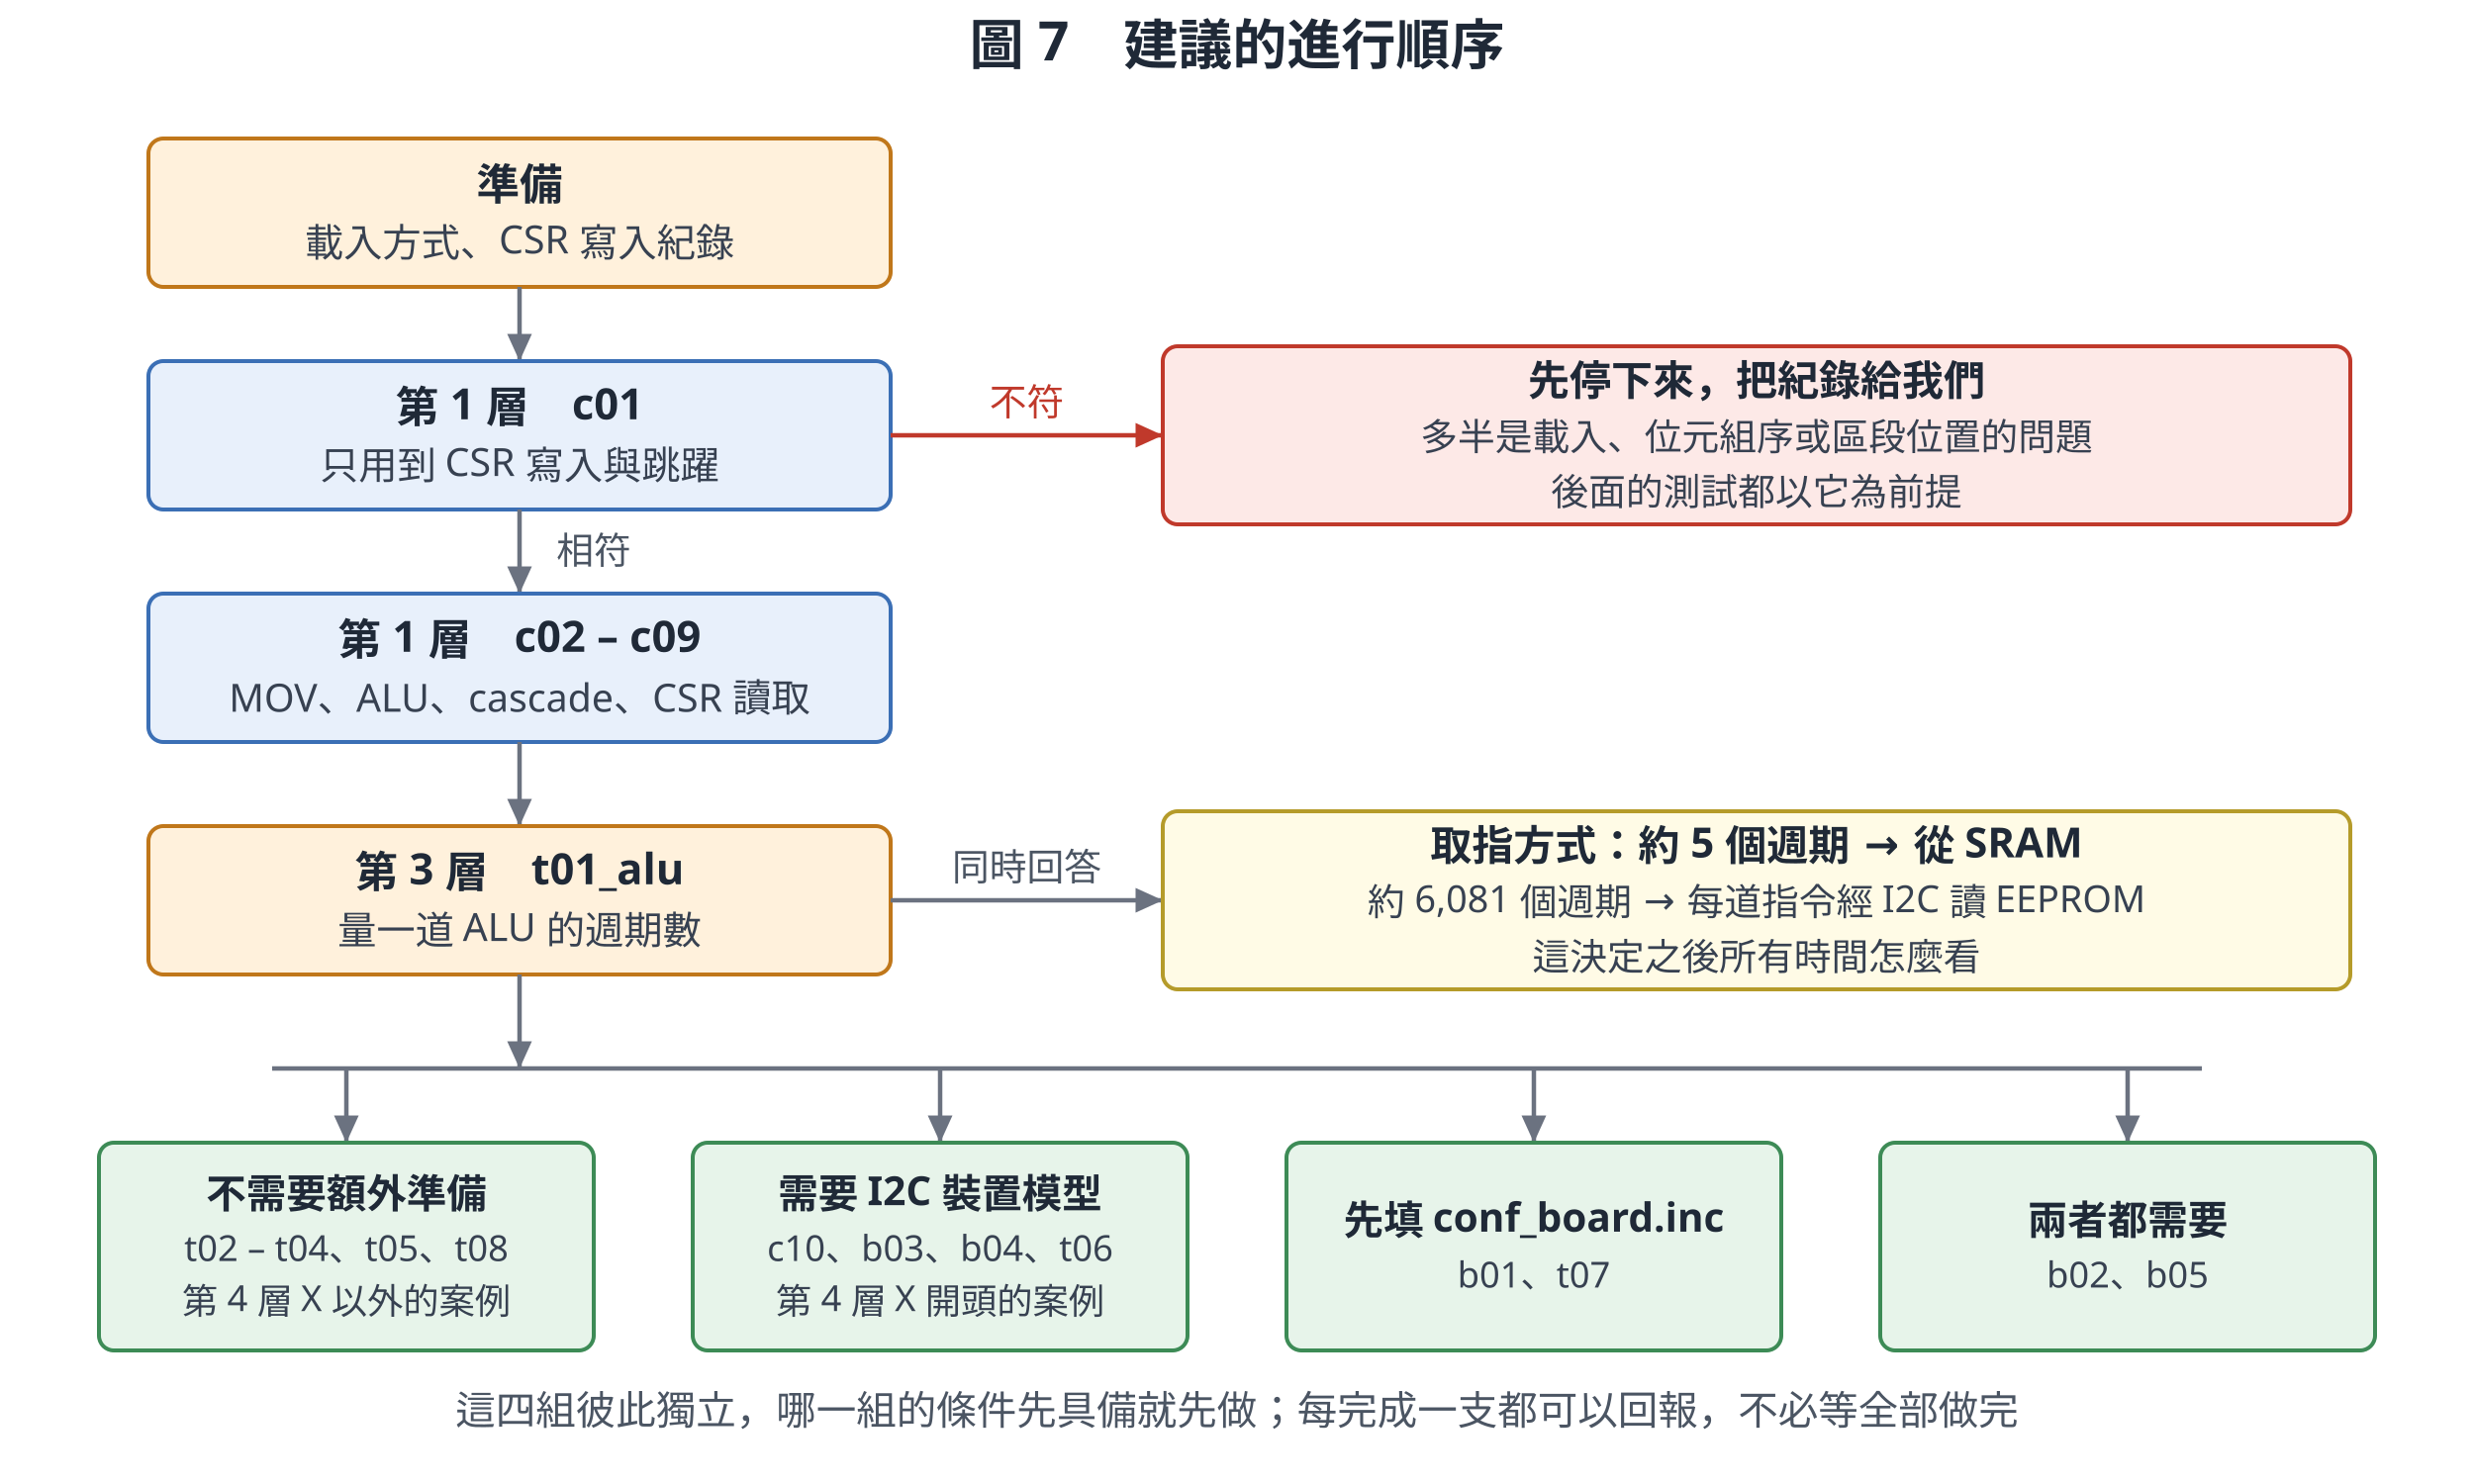
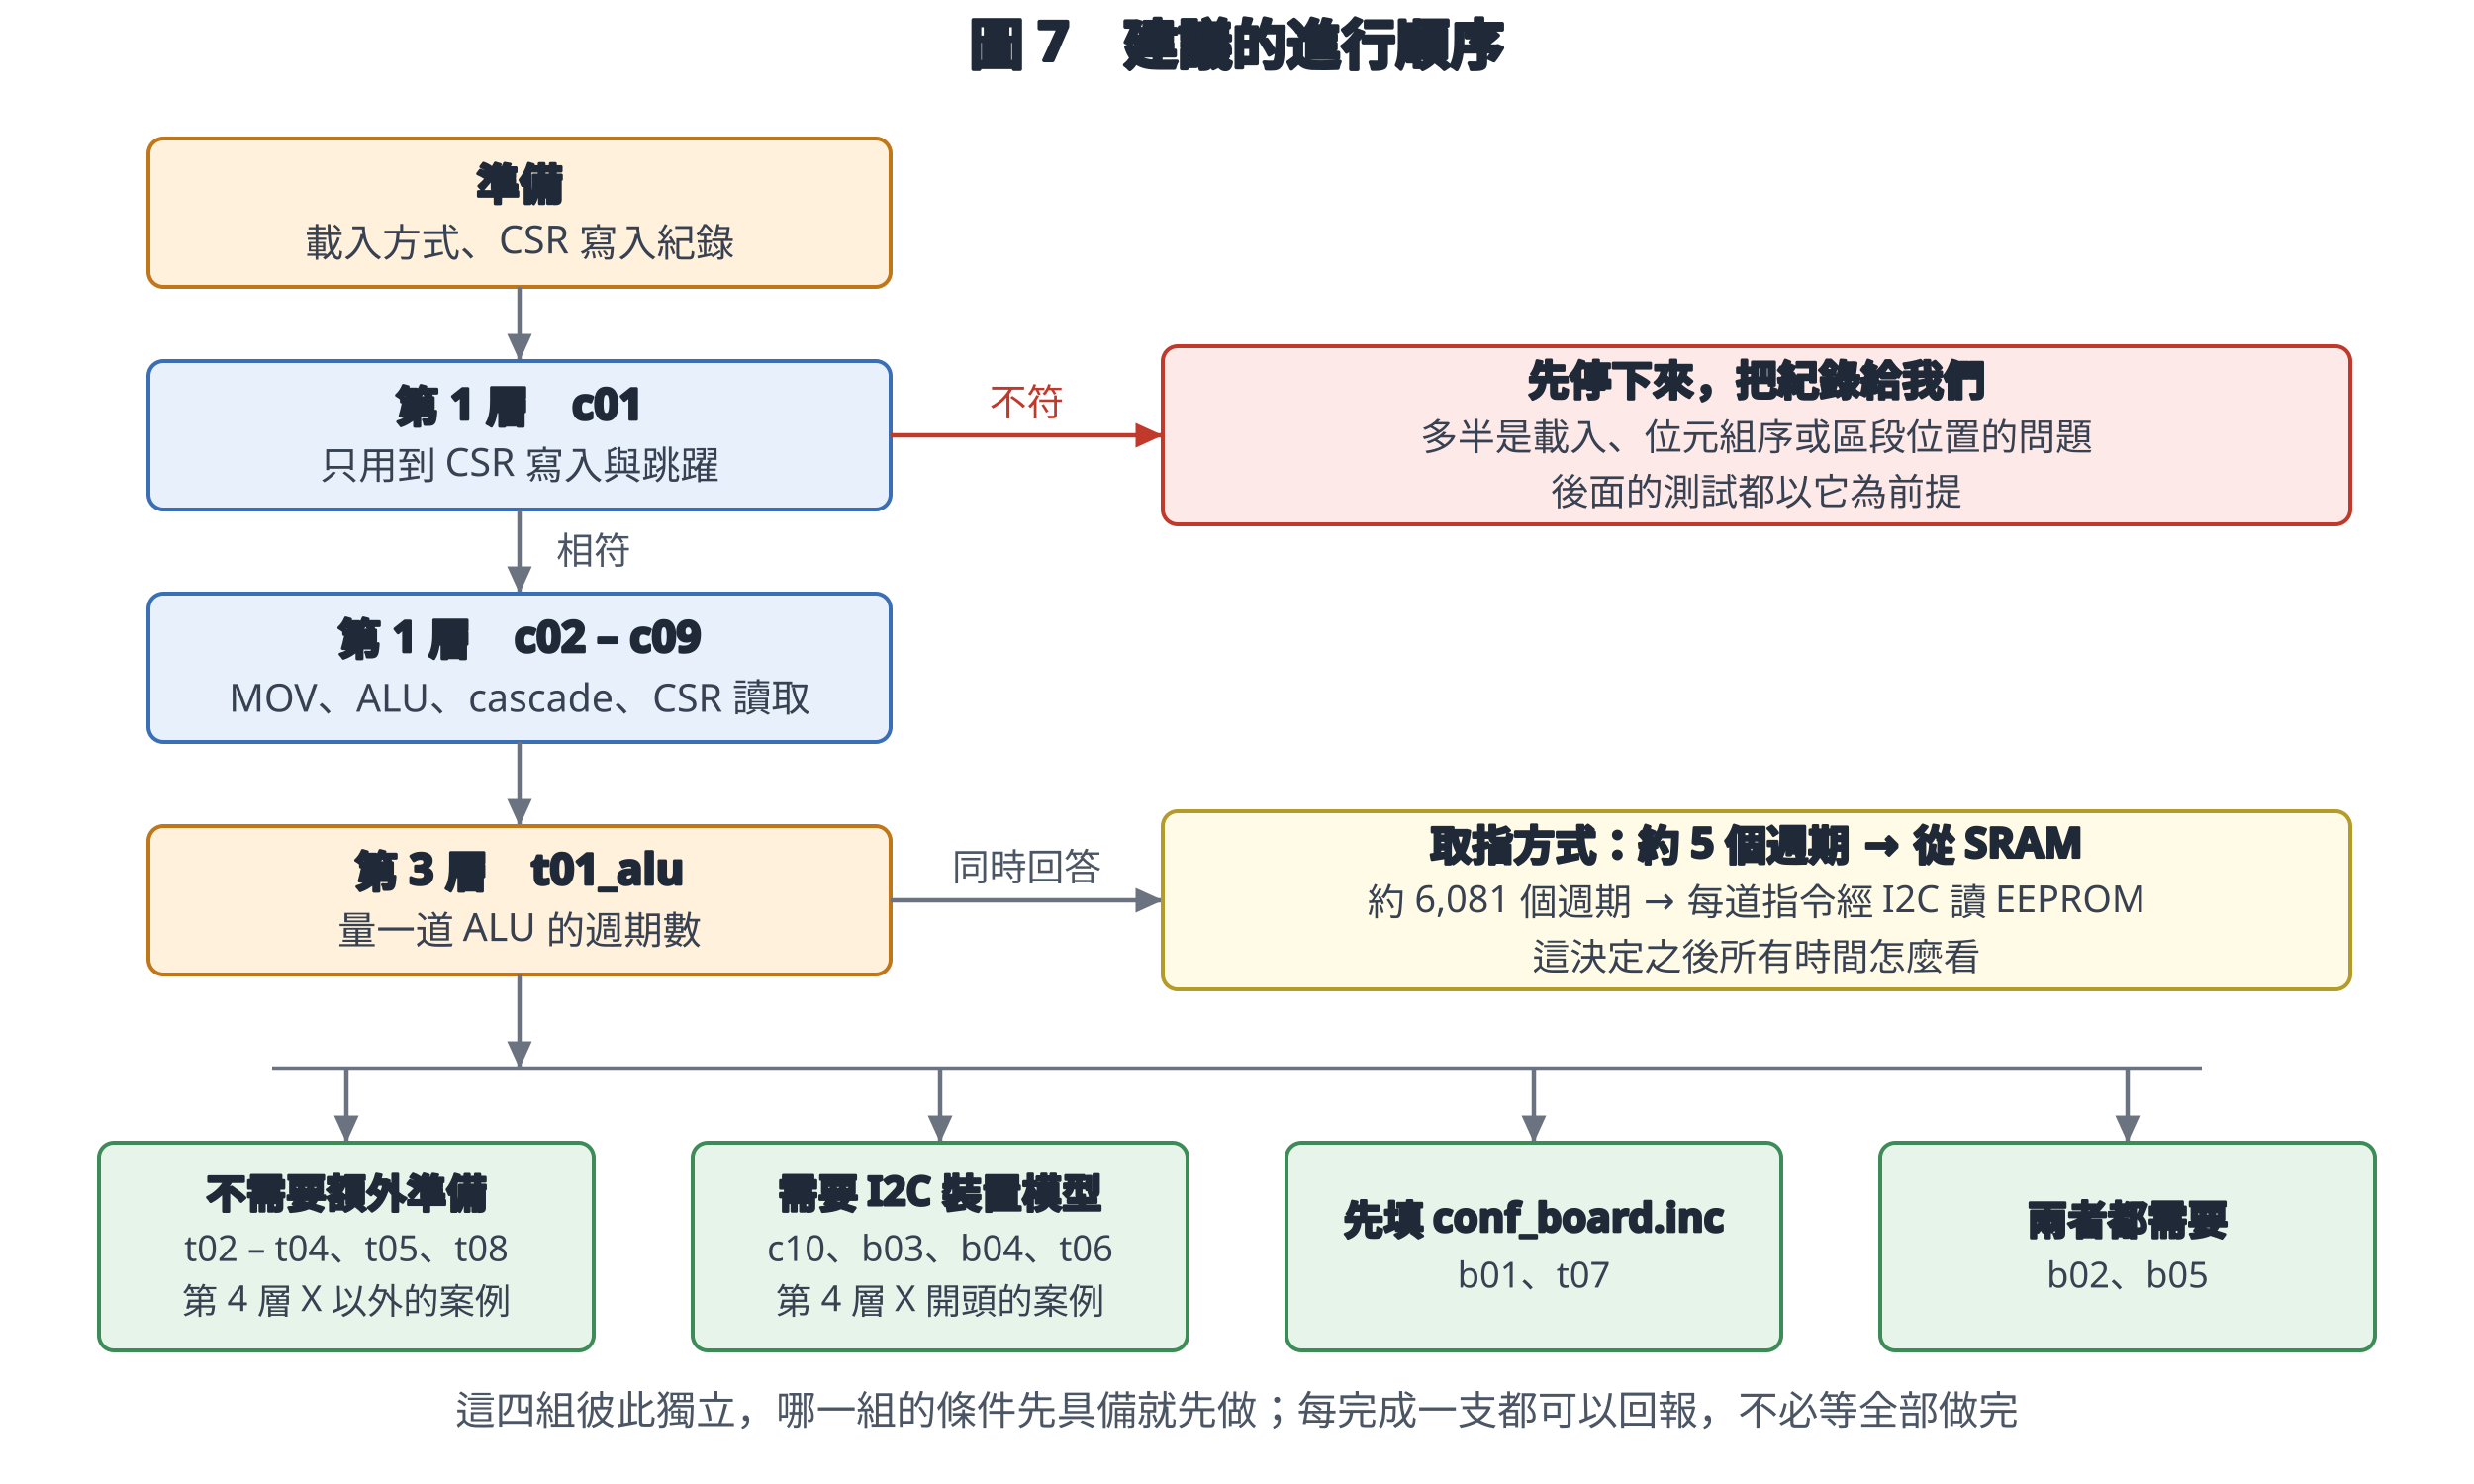
<svg xmlns="http://www.w3.org/2000/svg" width="1000" height="600" viewBox="0 0 1000 600">
  <rect x="0" y="0" width="1000" height="600" fill="#ffffff" />
-   <text x="500" y="26" font-family="WenQuanYi Zen Hei" font-size="22.0" font-weight="bold" text-anchor="middle" fill="#1f2937">圖 7　建議的進行順序</text>
+   <text x="500" y="26" font-family="WenQuanYi Zen Hei" font-size="22.0" font-weight="bold" text-anchor="middle" fill="#1f2937" stroke="#1f2937" stroke-width="1.54" stroke-linejoin="round">圖 7　建議的進行順序</text>
  <rect x="60" y="56" width="300" height="60" rx="6" fill="#fff1dc" stroke="#c0771a" stroke-width="1.6" />
-   <text x="210.0" y="80.78" font-family="WenQuanYi Zen Hei" font-size="17.4" font-weight="bold" text-anchor="middle" fill="#1f2937">準備</text>
+   <text x="210.0" y="80.78" font-family="WenQuanYi Zen Hei" font-size="17.4" font-weight="bold" text-anchor="middle" fill="#1f2937" stroke="#1f2937" stroke-width="1.22" stroke-linejoin="round">準備</text>
  <text x="210.0" y="103.748" font-family="WenQuanYi Zen Hei" font-size="15.7" font-weight="normal" text-anchor="middle" fill="#374151">載入方式、CSR 寫入紀錄</text>
  <line x1="210" y1="116" x2="210" y2="146" stroke="#6b7280" stroke-width="1.8" />
  <polygon points="210.0,146.0 205.0,135.0 215.0,135.0" fill="#6b7280" />
  <rect x="60" y="146" width="300" height="60" rx="6" fill="#e8f0fb" stroke="#3b6fb5" stroke-width="1.6" />
-   <text x="210.0" y="170.78" font-family="WenQuanYi Zen Hei" font-size="17.4" font-weight="bold" text-anchor="middle" fill="#1f2937">第 1 層　c01</text>
+   <text x="210.0" y="170.78" font-family="WenQuanYi Zen Hei" font-size="17.4" font-weight="bold" text-anchor="middle" fill="#1f2937" stroke="#1f2937" stroke-width="1.22" stroke-linejoin="round">第 1 層　c01</text>
  <text x="210.0" y="193.748" font-family="WenQuanYi Zen Hei" font-size="15.7" font-weight="normal" text-anchor="middle" fill="#374151">只用到 CSR 寫入與跳躍</text>
  <line x1="360" y1="176" x2="470" y2="176" stroke="#c0392b" stroke-width="1.8" />
  <polygon points="470.0,176.0 459.0,181.0 459.0,171.0" fill="#c0392b" />
  <text x="415" y="168" font-family="WenQuanYi Zen Hei" font-size="15.1" font-weight="normal" text-anchor="middle" fill="#c0392b">不符</text>
  <rect x="470" y="140" width="480" height="72" rx="6" fill="#fde9e7" stroke="#c0392b" stroke-width="1.6" />
-   <text x="710.0" y="159.853" font-family="WenQuanYi Zen Hei" font-size="16.8" font-weight="bold" text-anchor="middle" fill="#1f2937">先停下來，把紀錄給我們</text>
+   <text x="710.0" y="159.853" font-family="WenQuanYi Zen Hei" font-size="16.8" font-weight="bold" text-anchor="middle" fill="#1f2937" stroke="#1f2937" stroke-width="1.18" stroke-linejoin="round">先停下來，把紀錄給我們</text>
  <text x="710.0" y="182.055" font-family="WenQuanYi Zen Hei" font-size="15.1" font-weight="normal" text-anchor="middle" fill="#374151">多半是載入、位元組序或區段位置的問題</text>
  <text x="710.0" y="204.258" font-family="WenQuanYi Zen Hei" font-size="15.1" font-weight="normal" text-anchor="middle" fill="#374151">後面的測試都以它為前提</text>
  <line x1="210" y1="206" x2="210" y2="240" stroke="#6b7280" stroke-width="1.8" />
  <polygon points="210.0,240.0 205.0,229.0 215.0,229.0" fill="#6b7280" />
  <text x="240" y="228" font-family="WenQuanYi Zen Hei" font-size="15.1" font-weight="normal" text-anchor="middle" fill="#4b5563">相符</text>
  <rect x="60" y="240" width="300" height="60" rx="6" fill="#e8f0fb" stroke="#3b6fb5" stroke-width="1.6" />
-   <text x="210.0" y="264.78" font-family="WenQuanYi Zen Hei" font-size="17.4" font-weight="bold" text-anchor="middle" fill="#1f2937">第 1 層　c02 – c09</text>
+   <text x="210.0" y="264.78" font-family="WenQuanYi Zen Hei" font-size="17.4" font-weight="bold" text-anchor="middle" fill="#1f2937" stroke="#1f2937" stroke-width="1.22" stroke-linejoin="round">第 1 層　c02 – c09</text>
  <text x="210.0" y="287.748" font-family="WenQuanYi Zen Hei" font-size="15.7" font-weight="normal" text-anchor="middle" fill="#374151">MOV、ALU、cascade、CSR 讀取</text>
  <line x1="210" y1="300" x2="210" y2="334" stroke="#6b7280" stroke-width="1.8" />
  <polygon points="210.0,334.0 205.0,323.0 215.0,323.0" fill="#6b7280" />
  <rect x="60" y="334" width="300" height="60" rx="6" fill="#fff1dc" stroke="#c0771a" stroke-width="1.6" />
-   <text x="210.0" y="358.78" font-family="WenQuanYi Zen Hei" font-size="17.4" font-weight="bold" text-anchor="middle" fill="#1f2937">第 3 層　t01_alu</text>
+   <text x="210.0" y="358.78" font-family="WenQuanYi Zen Hei" font-size="17.4" font-weight="bold" text-anchor="middle" fill="#1f2937" stroke="#1f2937" stroke-width="1.22" stroke-linejoin="round">第 3 層　t01_alu</text>
  <text x="210.0" y="381.748" font-family="WenQuanYi Zen Hei" font-size="15.7" font-weight="normal" text-anchor="middle" fill="#374151">量一道 ALU 的週期數</text>
  <line x1="360" y1="364" x2="470" y2="364" stroke="#6b7280" stroke-width="1.8" />
  <polygon points="470.0,364.0 459.0,369.0 459.0,359.0" fill="#6b7280" />
  <text x="415" y="356" font-family="WenQuanYi Zen Hei" font-size="15.1" font-weight="normal" text-anchor="middle" fill="#4b5563">同時回答</text>
  <rect x="470" y="328" width="480" height="72" rx="6" fill="#fffbe6" stroke="#b59b2a" stroke-width="1.6" />
-   <text x="710.0" y="347.853" font-family="WenQuanYi Zen Hei" font-size="16.8" font-weight="bold" text-anchor="middle" fill="#1f2937">取指方式：約 5 個週期 → 從 SRAM</text>
+   <text x="710.0" y="347.853" font-family="WenQuanYi Zen Hei" font-size="16.8" font-weight="bold" text-anchor="middle" fill="#1f2937" stroke="#1f2937" stroke-width="1.18" stroke-linejoin="round">取指方式：約 5 個週期 → 從 SRAM</text>
  <text x="710.0" y="370.055" font-family="WenQuanYi Zen Hei" font-size="15.1" font-weight="normal" text-anchor="middle" fill="#374151">約 6,081 個週期 → 每道指令經 I2C 讀 EEPROM</text>
  <text x="710.0" y="392.258" font-family="WenQuanYi Zen Hei" font-size="15.1" font-weight="normal" text-anchor="middle" fill="#374151">這決定之後所有時間怎麼看</text>
  <line x1="210" y1="394" x2="210" y2="432" stroke="#6b7280" stroke-width="1.8" />
  <polygon points="210.0,432.0 205.0,421.0 215.0,421.0" fill="#6b7280" />
  <line x1="110" y1="432" x2="890" y2="432" stroke="#6b7280" stroke-width="1.8" />
  <line x1="140" y1="432" x2="140" y2="462" stroke="#6b7280" stroke-width="1.8" />
  <polygon points="140.0,462.0 135.0,451.0 145.0,451.0" fill="#6b7280" />
  <rect x="40" y="462" width="200" height="84" rx="6" fill="#e7f4ea" stroke="#3d8b56" stroke-width="1.6" />
-   <text x="140.0" y="488.41" font-family="WenQuanYi Zen Hei" font-size="16.2" font-weight="bold" text-anchor="middle" fill="#1f2937">不需要額外準備</text>
+   <text x="140.0" y="488.41" font-family="WenQuanYi Zen Hei" font-size="16.2" font-weight="bold" text-anchor="middle" fill="#1f2937" stroke="#1f2937" stroke-width="1.13" stroke-linejoin="round">不需要額外準備</text>
  <text x="140.0" y="509.846" font-family="WenQuanYi Zen Hei" font-size="14.5" font-weight="normal" text-anchor="middle" fill="#374151">t02 – t04、t05、t08</text>
  <text x="140.0" y="531.283" font-family="WenQuanYi Zen Hei" font-size="14.5" font-weight="normal" text-anchor="middle" fill="#374151">第 4 層 X 以外的案例</text>
  <line x1="380" y1="432" x2="380" y2="462" stroke="#6b7280" stroke-width="1.8" />
  <polygon points="380.0,462.0 375.0,451.0 385.0,451.0" fill="#6b7280" />
  <rect x="280" y="462" width="200" height="84" rx="6" fill="#e7f4ea" stroke="#3d8b56" stroke-width="1.6" />
-   <text x="380.0" y="488.41" font-family="WenQuanYi Zen Hei" font-size="16.2" font-weight="bold" text-anchor="middle" fill="#1f2937">需要 I2C 裝置模型</text>
+   <text x="380.0" y="488.41" font-family="WenQuanYi Zen Hei" font-size="16.2" font-weight="bold" text-anchor="middle" fill="#1f2937" stroke="#1f2937" stroke-width="1.13" stroke-linejoin="round">需要 I2C 裝置模型</text>
  <text x="380.0" y="509.846" font-family="WenQuanYi Zen Hei" font-size="14.5" font-weight="normal" text-anchor="middle" fill="#374151">c10、b03、b04、t06</text>
  <text x="380.0" y="531.283" font-family="WenQuanYi Zen Hei" font-size="14.5" font-weight="normal" text-anchor="middle" fill="#374151">第 4 層 X 開頭的案例</text>
  <line x1="620" y1="432" x2="620" y2="462" stroke="#6b7280" stroke-width="1.8" />
  <polygon points="620.0,462.0 615.0,451.0 625.0,451.0" fill="#6b7280" />
  <rect x="520" y="462" width="200" height="84" rx="6" fill="#e7f4ea" stroke="#3d8b56" stroke-width="1.6" />
-   <text x="620.0" y="499.128" font-family="WenQuanYi Zen Hei" font-size="16.2" font-weight="bold" text-anchor="middle" fill="#1f2937">先填 conf_board.inc</text>
+   <text x="620.0" y="499.128" font-family="WenQuanYi Zen Hei" font-size="16.2" font-weight="bold" text-anchor="middle" fill="#1f2937" stroke="#1f2937" stroke-width="1.13" stroke-linejoin="round">先填 conf_board.inc</text>
  <text x="620.0" y="520.565" font-family="WenQuanYi Zen Hei" font-size="14.5" font-weight="normal" text-anchor="middle" fill="#374151">b01、t07</text>
  <line x1="860" y1="432" x2="860" y2="462" stroke="#6b7280" stroke-width="1.8" />
  <polygon points="860.0,462.0 855.0,451.0 865.0,451.0" fill="#6b7280" />
  <rect x="760" y="462" width="200" height="84" rx="6" fill="#e7f4ea" stroke="#3d8b56" stroke-width="1.6" />
-   <text x="860.0" y="499.128" font-family="WenQuanYi Zen Hei" font-size="16.2" font-weight="bold" text-anchor="middle" fill="#1f2937">兩者都需要</text>
+   <text x="860.0" y="499.128" font-family="WenQuanYi Zen Hei" font-size="16.2" font-weight="bold" text-anchor="middle" fill="#1f2937" stroke="#1f2937" stroke-width="1.13" stroke-linejoin="round">兩者都需要</text>
  <text x="860.0" y="520.565" font-family="WenQuanYi Zen Hei" font-size="14.5" font-weight="normal" text-anchor="middle" fill="#374151">b02、b05</text>
  <text x="500" y="576" font-family="WenQuanYi Zen Hei" font-size="16.2" font-weight="normal" text-anchor="middle" fill="#4b5563">這四組彼此獨立，哪一組的條件先具備就先做；每完成一支都可以回報，不必等全部做完</text>
</svg>
